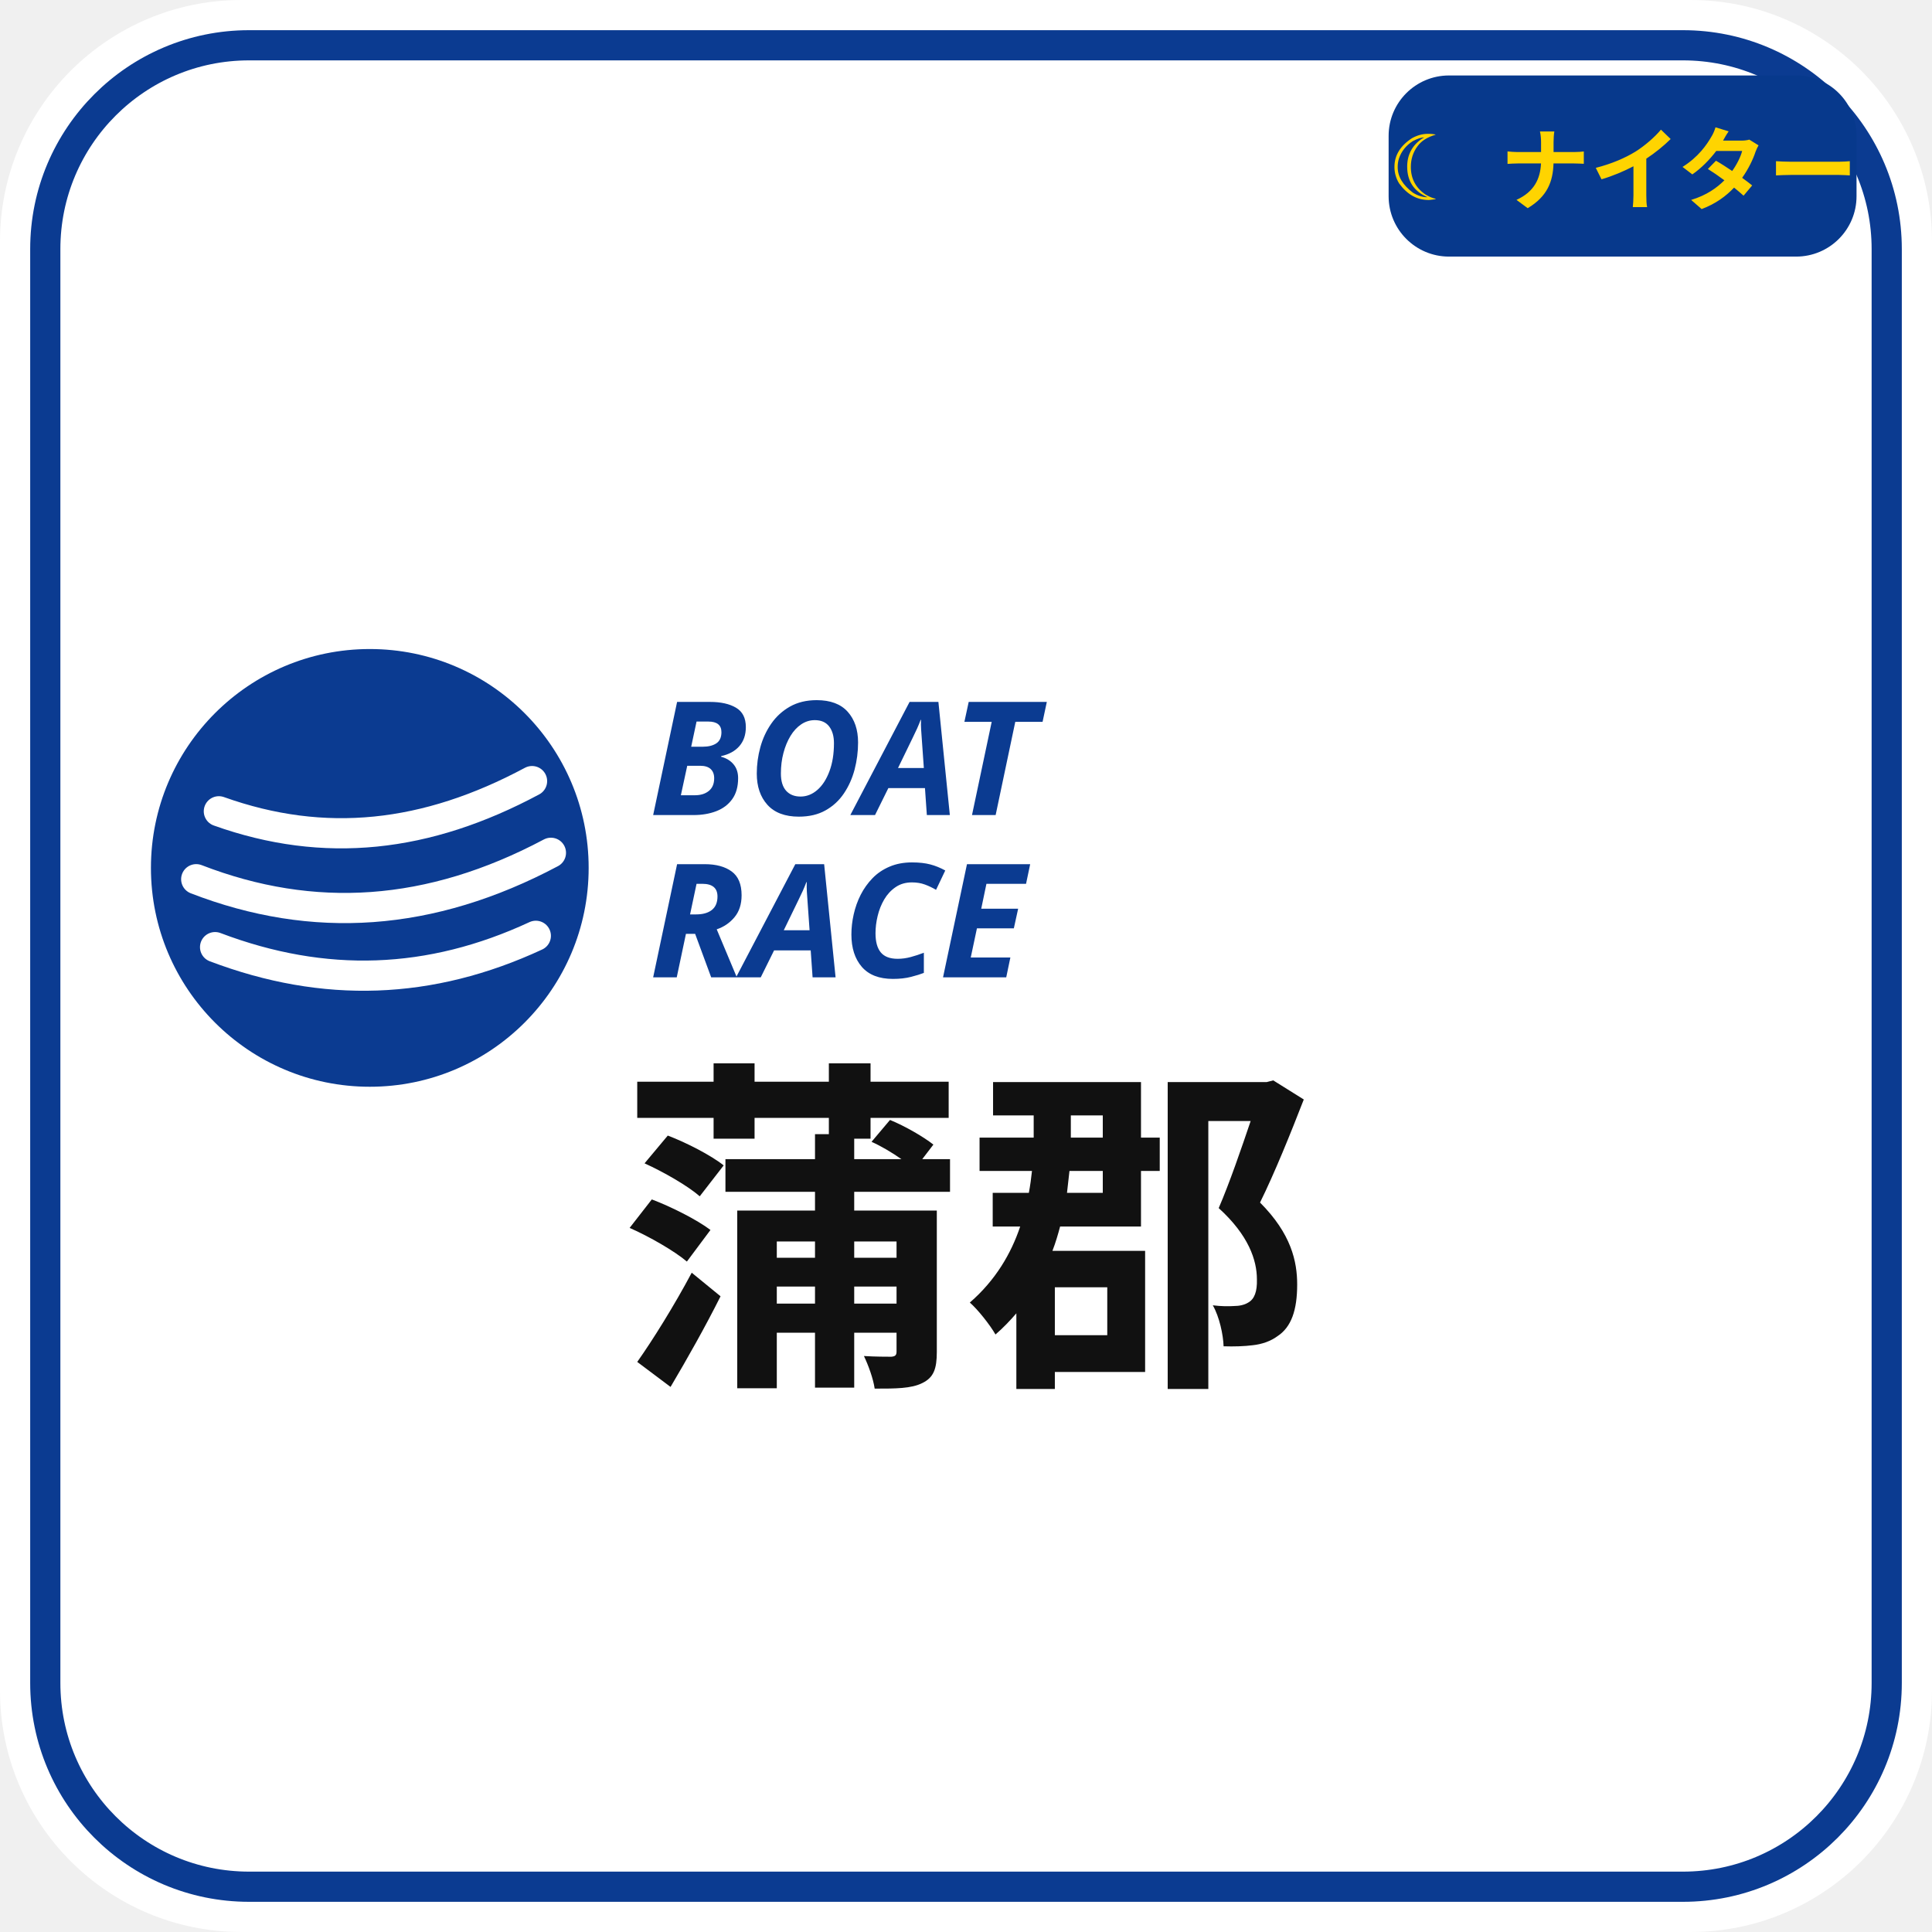
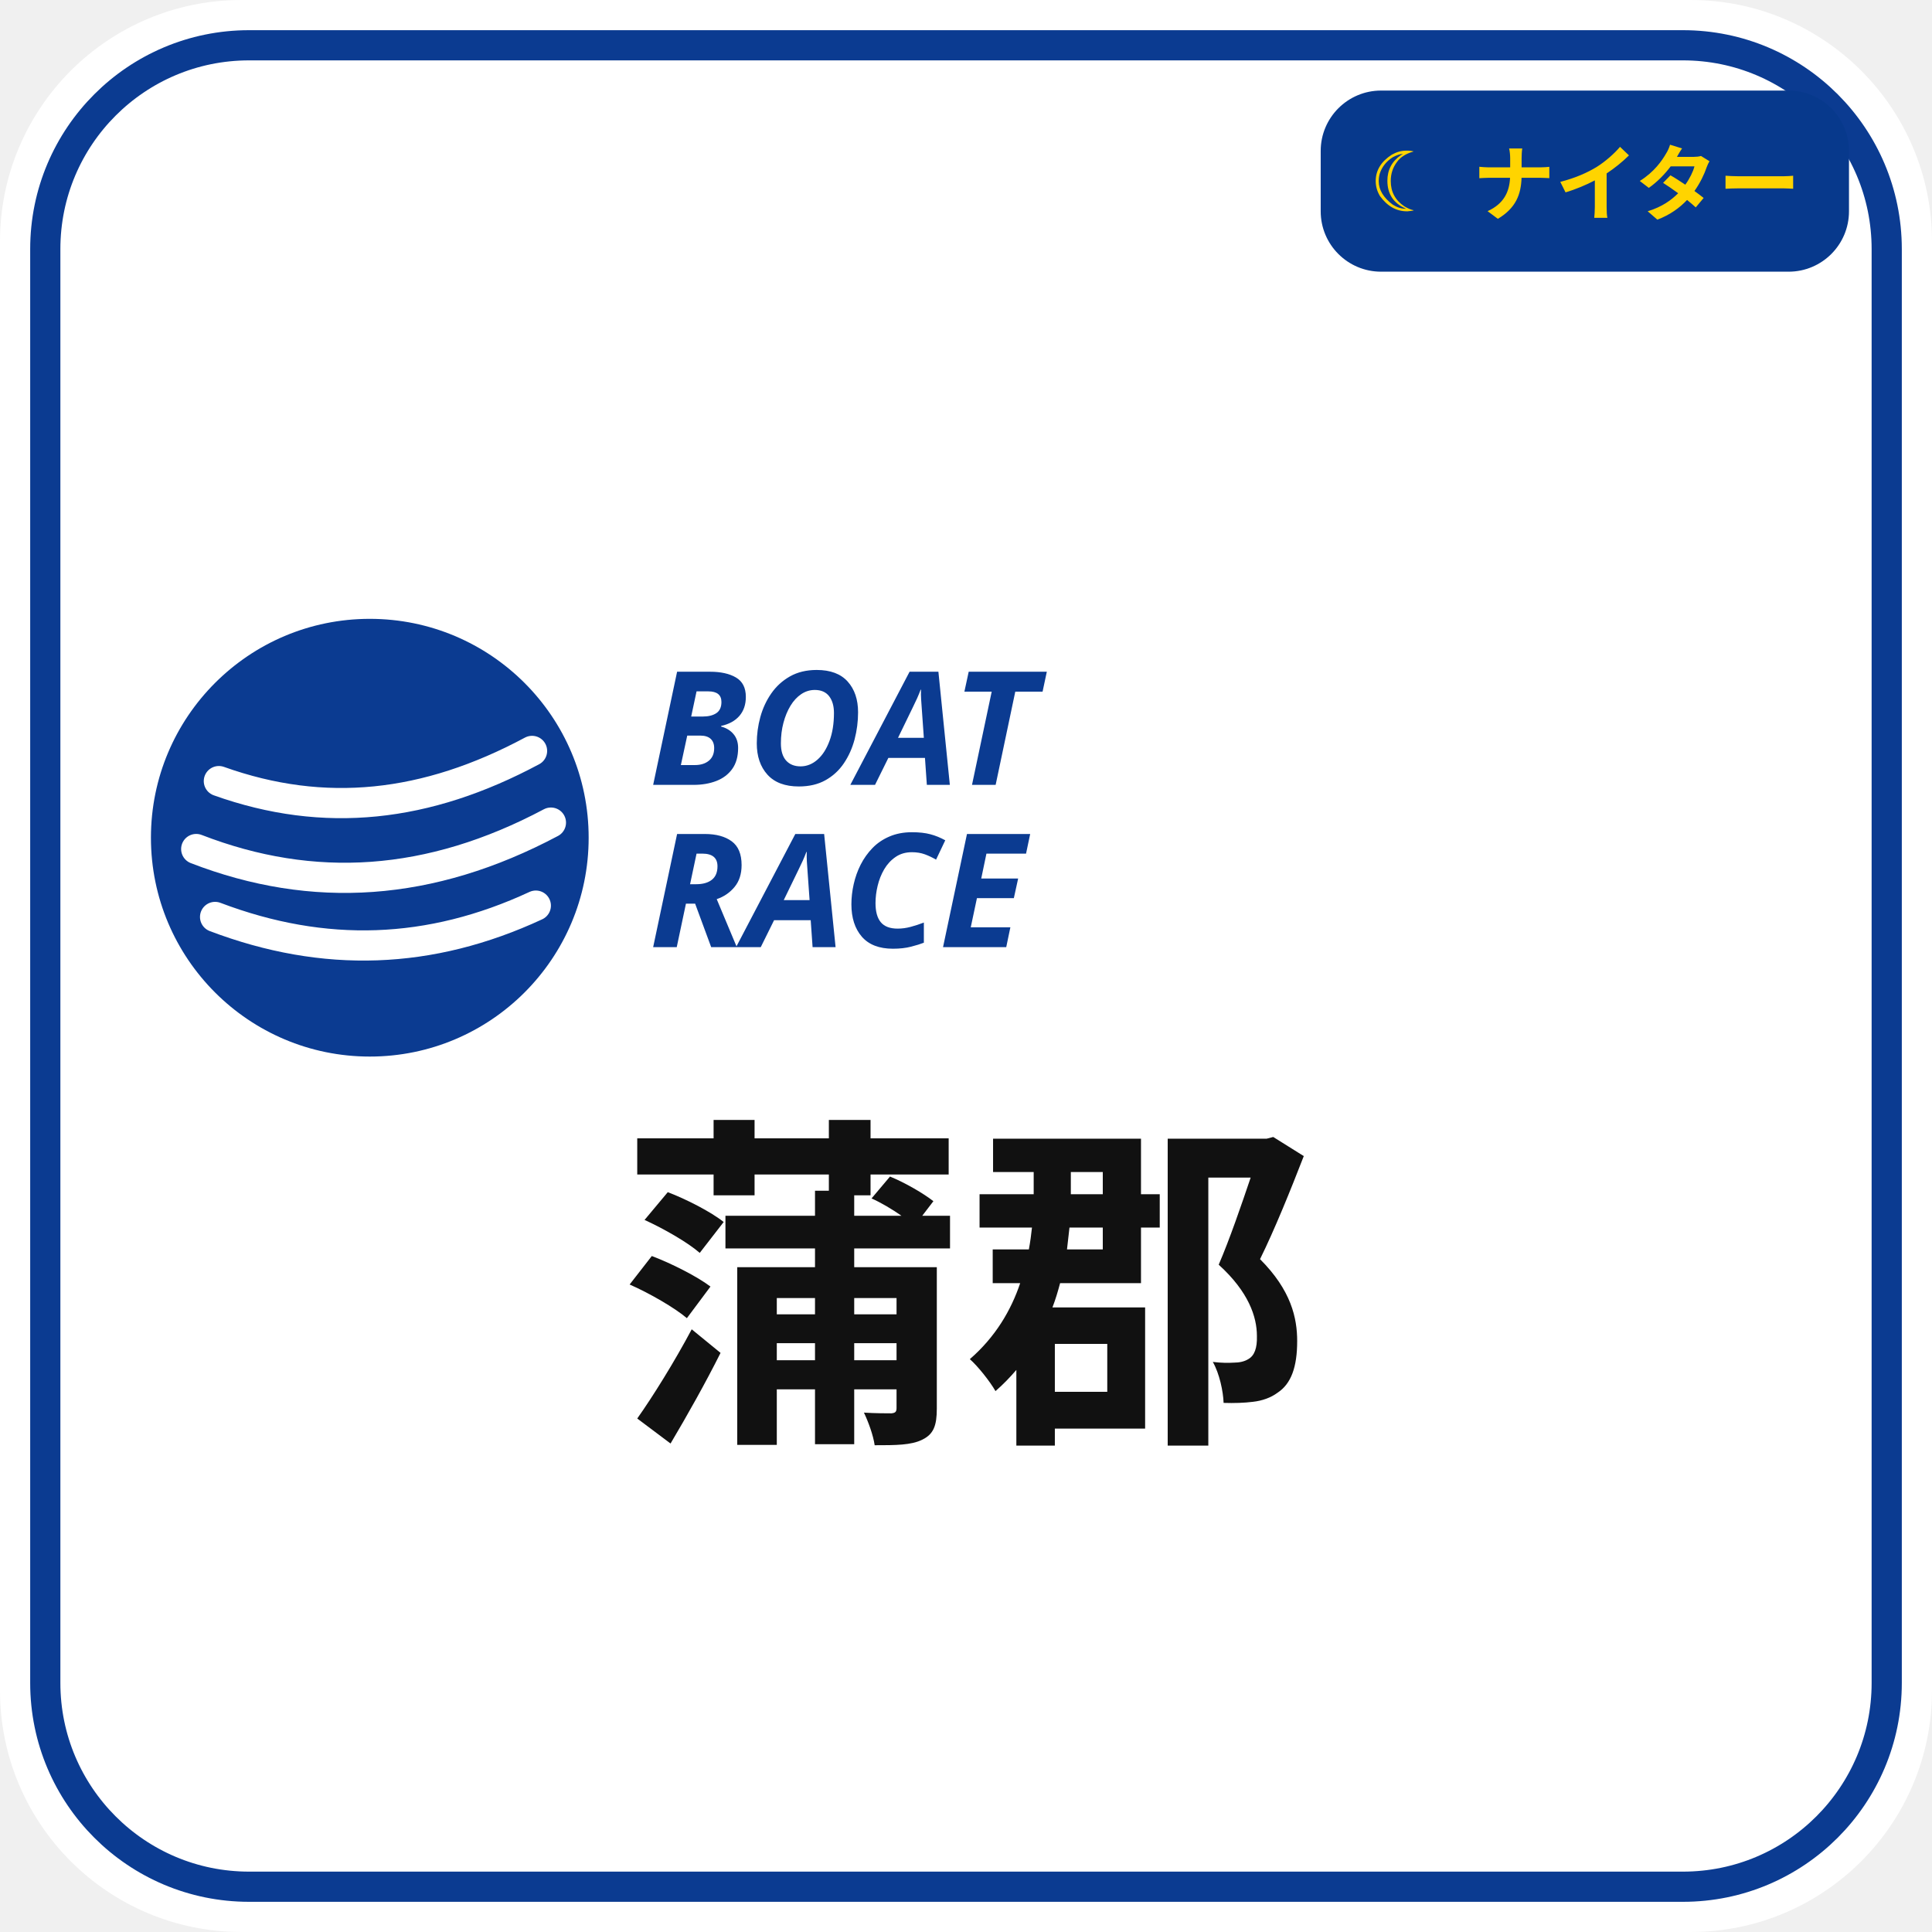
<svg xmlns="http://www.w3.org/2000/svg" viewBox="0 0 512 512">
-   <rect width="512" height="512" rx="64" fill="#fff" />
+   <rect width="512" height="512" rx="64" fill="white" />
  <rect x="12" y="12" width="488" height="488" rx="54" fill="none" stroke="#0b3b91" stroke-width="8" />
-   <g transform="translate(368 20)">
-     <rect width="124" height="48" rx="16" fill="#07398c" />
-     <text x="62" y="33" text-anchor="middle" font-family="sans-serif" font-size="24" font-weight="700" fill="#ffd400">☾ ナイター</text>
+   <rect x="350" y="24" width="140" height="48" rx="16" fill="#07398c" />
+   <text x="420" y="56" text-anchor="middle" font-family="sans-serif" font-size="22" font-weight="700" fill="#ffd400">☾ ナイター</text>
+   <g fill="#0b3b91">
+     <circle cx="98" cy="222" r="58" />
+     <path d="M58 207c28 10 55 7 83-8M52 225c31 12 62 10 94-7M57 243c29 11 57 10 85-3" fill="none" stroke="white" stroke-width="8" stroke-linecap="round" />
+     <text x="172" y="208" font-family="sans-serif" font-size="42" font-weight="800" font-style="italic">BOAT</text>
+     <text x="172" y="251" font-family="sans-serif" font-size="42" font-weight="800" font-style="italic">RACE</text>
  </g>
-   <g transform="translate(36 168)" fill="#0b3b91">
-     <circle cx="62" cy="62" r="58" />
-     <path d="M22 47c28 10 55 7 83-8M16 65c31 12 62 10 94-7M21 83c29 11 57 10 85-3" fill="none" stroke="#fff" stroke-width="8" stroke-linecap="round" />
-     <text x="136" y="48" font-family="sans-serif" font-size="42" font-weight="800" font-style="italic">BOAT</text>
-     <text x="136" y="91" font-family="sans-serif" font-size="42" font-weight="800" font-style="italic">RACE</text>
-   </g>
-   <text x="256" y="360" text-anchor="middle" font-family="sans-serif" font-size="92" font-weight="800" fill="#111">蒲郡</text>
+   <text x="256" y="375" text-anchor="middle" font-family="sans-serif" font-size="92" font-weight="800" fill="#111">蒲郡</text>
</svg>
